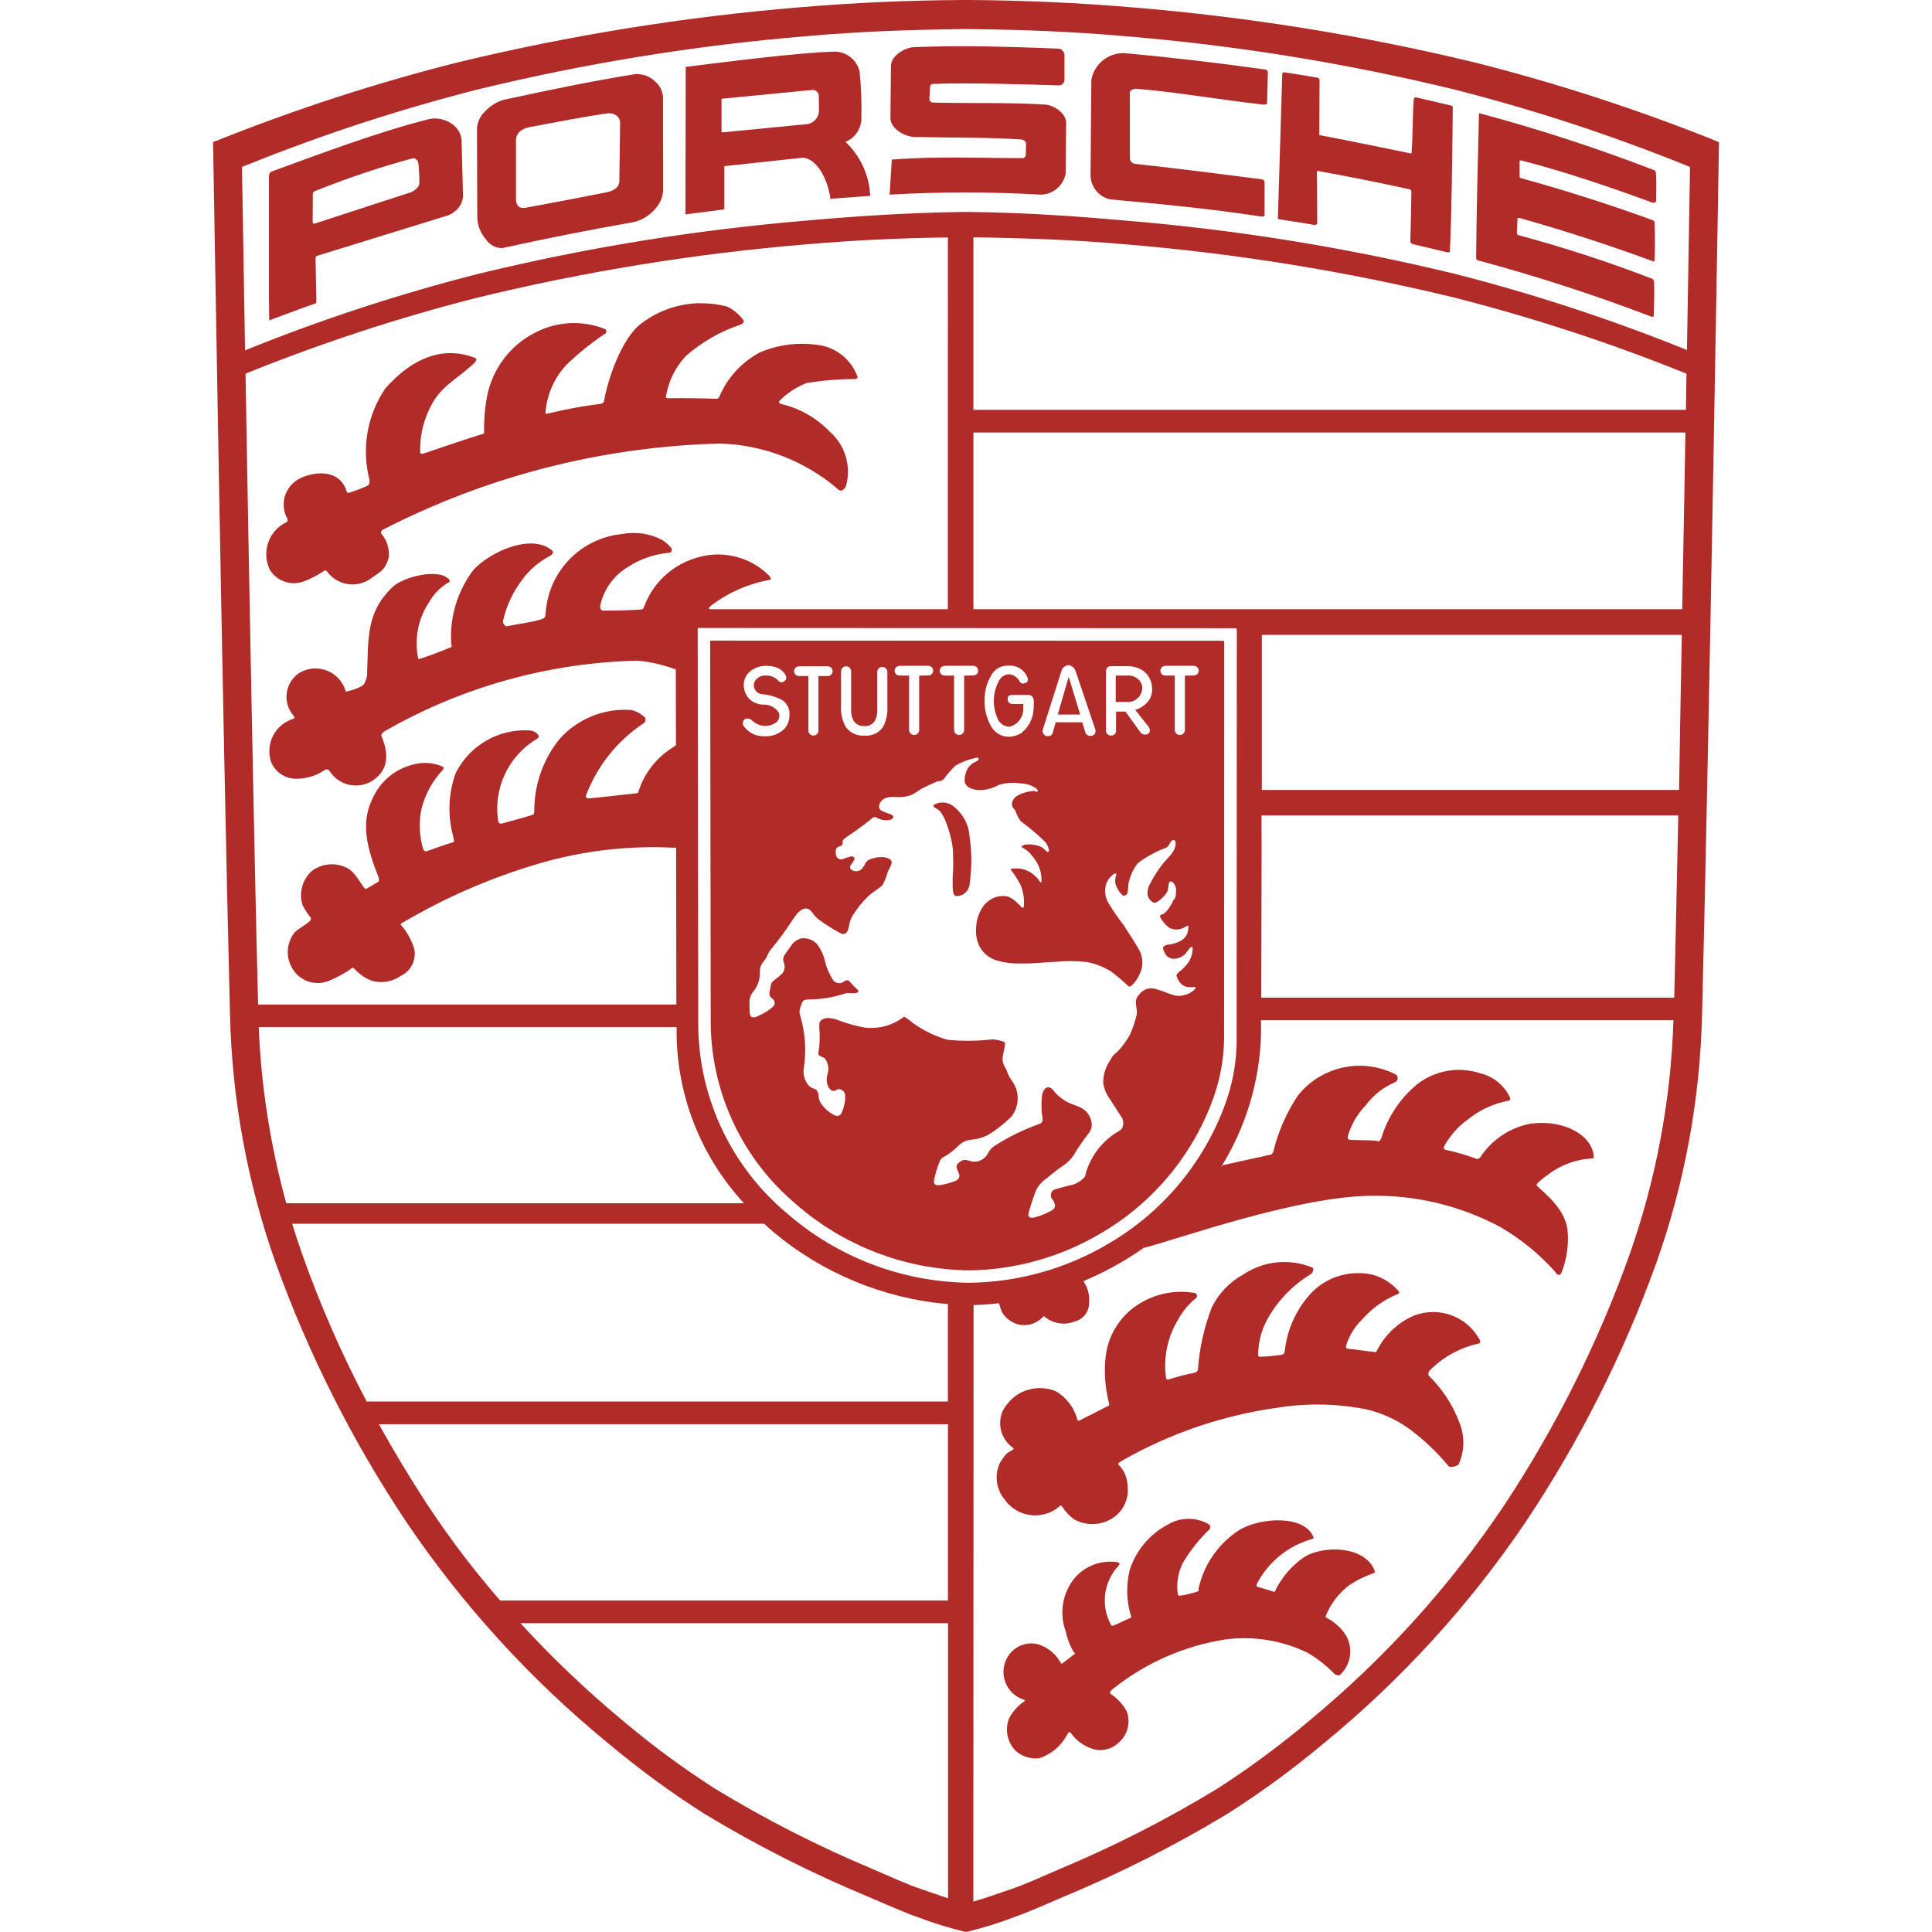
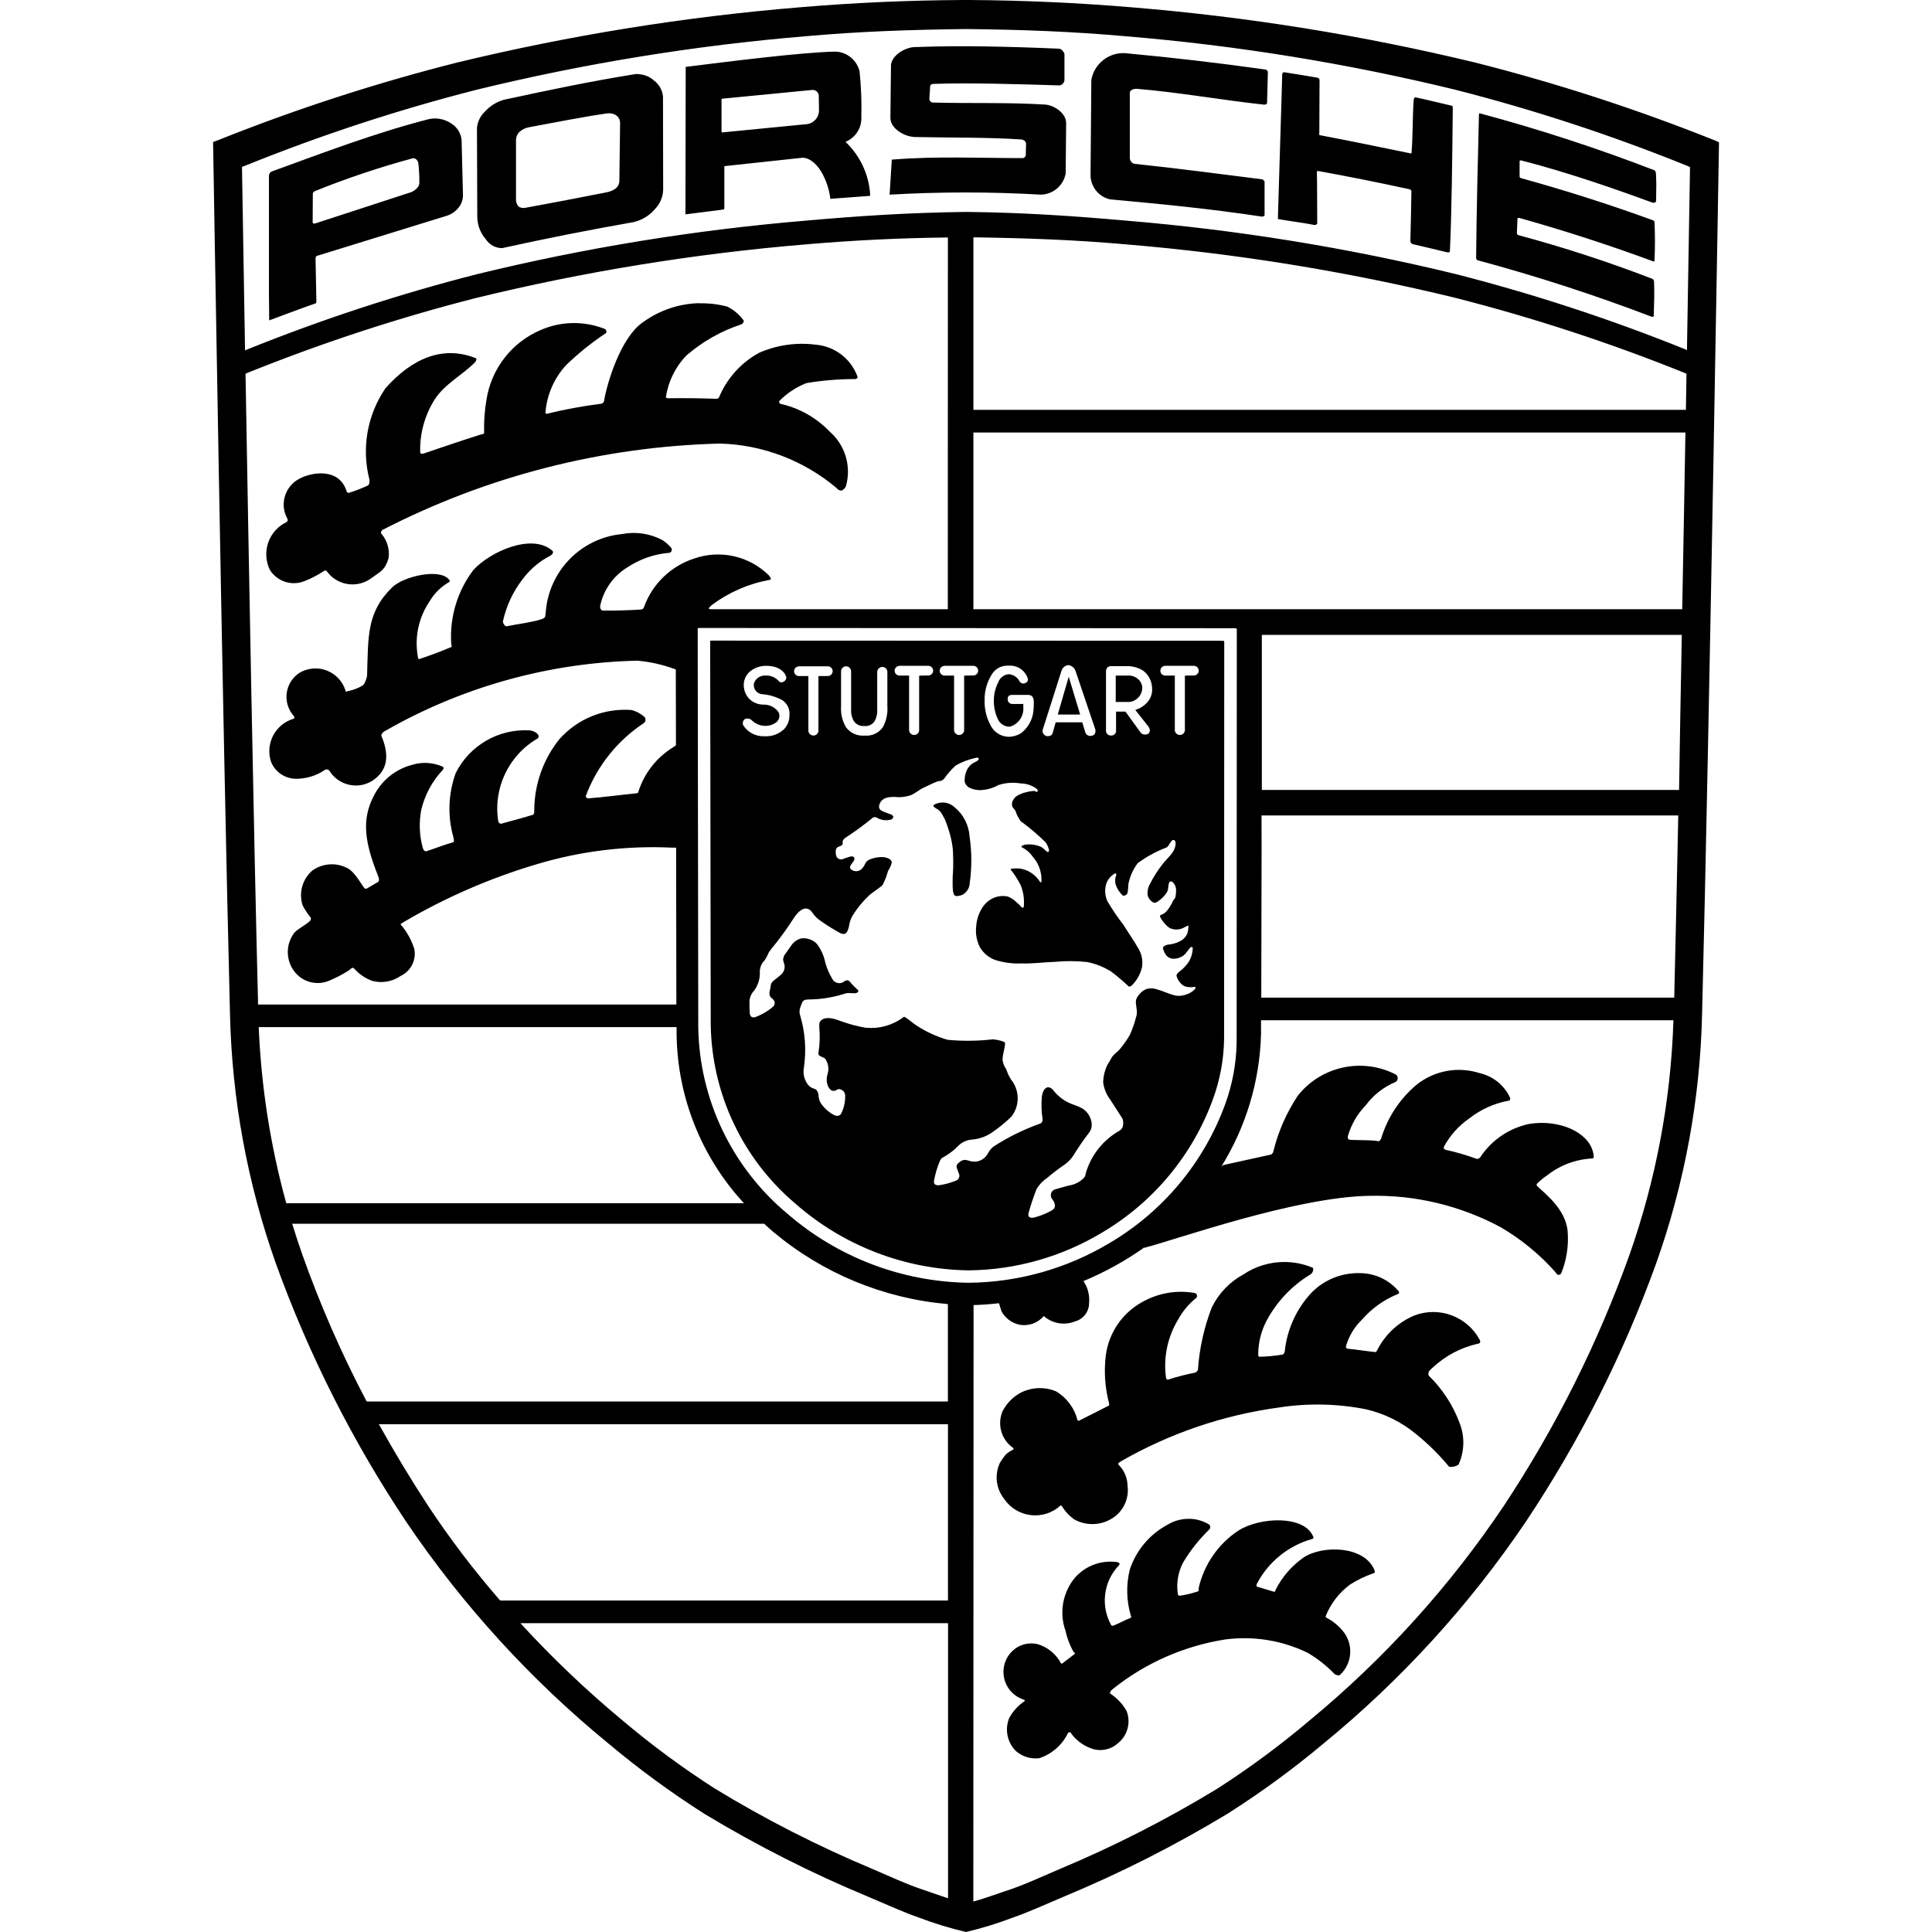
- <svg xmlns="http://www.w3.org/2000/svg" fill="#B12B28" role="img" viewBox="0 0 24 24">
+ <svg xmlns="http://www.w3.org/2000/svg" role="img" viewBox="0 0 24 24">
  <path d="M11.972 0A25.68 25.68 0 0 0 9.93.091a27.858 27.858 0 0 0-4.248.685 23.565 23.565 0 0 0-2.975.966l-.06.022s.118 7.243.21 10.831a9.934 9.934 0 0 0 .569 3.098 14.899 14.899 0 0 0 1.622 3.214A12.884 12.884 0 0 0 7.56 21.66a11.234 11.234 0 0 0 1.192.873 15.214 15.214 0 0 0 2.038 1.031c.233.098.436.192.62.255A4.58 4.58 0 0 0 12 24a4.58 4.58 0 0 0 .59-.182c.182-.063.387-.156.62-.255a15.22 15.22 0 0 0 2.037-1.031 11.25 11.25 0 0 0 1.194-.873 12.88 12.88 0 0 0 2.511-2.752 14.889 14.889 0 0 0 1.622-3.214 9.934 9.934 0 0 0 .57-3.098c.091-3.588.21-10.827.21-10.827a.635.635 0 0 0-.057-.026 23.564 23.564 0 0 0-2.976-.966 27.856 27.856 0 0 0-4.248-.684A26.068 26.068 0 0 0 12.031 0zm0 .361h.057c.679.008 1.288.03 1.963.09a26.585 26.585 0 0 1 4.084.663 22.53 22.53 0 0 1 2.861.937.619.619 0 0 1 .057.025l-.038 2.274a.113.113 0 0 0-.019-.01 22.55 22.55 0 0 0-2.86-.937 26.61 26.61 0 0 0-4.085-.662c-.675-.06-1.281-.1-1.96-.108h-.058c-.679.009-1.29.048-1.965.108a26.608 26.608 0 0 0-4.084.665 22.547 22.547 0 0 0-2.861.938.116.116 0 0 0-.02.01l-.038-2.281.058-.022a22.527 22.527 0 0 1 2.86-.937A26.581 26.581 0 0 1 10.01.45c.675-.06 1.284-.08 1.963-.089zm.288.216a16.633 16.633 0 0 0-.902.008c-.121.005-.288.109-.29.23l-.007.648c-.002.132.172.236.305.239.462.01.87.002 1.318.03.033.003.062.023.062.056l-.003.13a.042.042 0 0 1-.045.046c-.521 0-1.066-.025-1.593.017-.028.002-.027-.005-.028.023l-.024.384-.002.03a16.318 16.318 0 0 1 1.882 0 .32.32 0 0 0 .305-.262l.006-.627c0-.129-.158-.224-.261-.23-.442-.028-.945-.013-1.394-.025a.046.046 0 0 1-.044-.05l.009-.145c0-.028.019-.036.047-.037.444-.016 1.107.005 1.562.019a.072.072 0 0 0 .06-.07V.674c0-.017-.032-.067-.063-.068V.605a33.113 33.113 0 0 0-.9-.028zm-1.88.064c-.423.008-1.341.125-1.862.19L8.515 2.64v.023l.47-.06a.014.014 0 0 0 .01-.006.014.014 0 0 0 .003-.01v-.523l.947-.102c.083-.015.18.046.256.169a.88.88 0 0 1 .114.339l.467-.035c.01 0 .03 0 .028-.01a.988.988 0 0 0-.307-.663.316.316 0 0 0 .197-.31 4.34 4.34 0 0 0-.022-.564.32.32 0 0 0-.3-.247zm3.59.019a.404.404 0 0 0-.413.332l-.01 1.195a.312.312 0 0 0 .24.289c.61.057 1.21.112 1.89.215.011 0 .032-.007.032-.017v-.416c0-.009-.02-.028-.027-.03-.454-.057-1.053-.137-1.589-.193a.076.076 0 0 1-.058-.07v-.812c0-.034.05-.052.084-.05.529.044 1.056.14 1.584.197.014.002.036-.007.037-.021l.01-.382a.037.037 0 0 0-.029-.033 36.382 36.382 0 0 0-1.75-.204zm1.98.237c-.012 0-.022.014-.022.025-.006.274-.045 1.457-.053 1.772v.027c.155.027.326.048.453.074.014.002.035-.008.035-.022-.002-.207 0-.448-.004-.636 0-.013.006-.014.02-.012a31.392 31.392 0 0 1 1.102.22c.008 0 .052.007.052.03-.003.217-.007.4-.013.617a.041.041 0 0 0 .027.04c.145.033.283.067.42.1.037.008.043.001.044-.012.022-.451.03-1.174.036-1.784 0-.008-.003-.02-.01-.022-.153-.035-.297-.072-.453-.105-.014-.003-.022.02-.023.035-.015.223-.009.43-.026.652 0 .008 0 .012-.009.01-.37-.076-.765-.158-1.132-.227-.01-.002-.006-.02-.005-.031l.003-.653a.033.033 0 0 0-.026-.03 23.196 23.196 0 0 0-.417-.068zM7.934.92a.303.303 0 0 0-.037 0c-.543.086-1.089.201-1.64.32a.5.5 0 0 0-.23.143.322.322 0 0 0-.102.205l.004 1.118a.434.434 0 0 0 .106.266.24.24 0 0 0 .204.11 38.518 38.518 0 0 1 1.633-.323.497.497 0 0 0 .268-.166.362.362 0 0 0 .098-.23L8.236 1.2a.28.28 0 0 0-.11-.198.303.303 0 0 0-.191-.08zm2.157.197a.076.076 0 0 1 .08.069l.003.189a.172.172 0 0 1-.14.166l-1.062.104-.009-.008V1.23l.009-.004 1.111-.108a.076.076 0 0 1 .008 0zm-2.52.29a.167.167 0 0 1 .078.022.117.117 0 0 1 .054.106l-.009.704a.125.125 0 0 1-.049.105.291.291 0 0 1-.12.047 61.16 61.16 0 0 1-.997.19.106.106 0 0 1-.088-.017.133.133 0 0 1-.03-.1v-.726a.143.143 0 0 1 .04-.097.243.243 0 0 1 .12-.06c.29-.054.67-.129.968-.172a.167.167 0 0 1 .033-.002zm10.81 0l-.001.001c-.008 0-.008.012-.008.019-.014.606-.03 1.167-.035 1.773 0 .013.006.03.018.033a22.245 22.245 0 0 1 2.158.7c.032.011.031-.013.031-.022.003-.138.01-.278.003-.416a.041.041 0 0 0-.025-.033 16.602 16.602 0 0 0-1.66-.541.028.028 0 0 1-.019-.026l.008-.18c0-.008.014-.01.022-.008a21.848 21.848 0 0 1 1.67.542c.01.003.01-.01.01-.019a5.121 5.121 0 0 0 0-.468.029.029 0 0 0-.02-.026 21.457 21.457 0 0 0-1.638-.523c-.008-.002-.018-.01-.018-.018v-.192c0-.008.013-.013.021-.01.564.144 1.184.36 1.615.519.038.014.06.008.06-.027 0-.157.006-.168-.002-.324-.002-.02-.004-.04-.022-.047a21.383 21.383 0 0 0-2.169-.707zm-12.97.064a.365.365 0 0 0-.084.009c-.65.166-1.303.414-1.956.652a.063.063 0 0 0-.03.052V3.65l.003.33s.471-.177.573-.21c.013-.004.013-.017.013-.031l-.01-.52c0-.015.002-.037.016-.04l1.625-.502a.306.306 0 0 0 .138-.101.237.237 0 0 0 .052-.156l-.017-.683a.272.272 0 0 0-.119-.197.365.365 0 0 0-.204-.068zm-.286.496c.036-.01.07.031.072.063a1.86 1.86 0 0 1 .012.25c-.001.045-.066.097-.11.11l-1.184.386c-.011.004-.031 0-.031-.012l.002-.358c0-.017.02-.031.036-.036a10.796 10.796 0 0 1 1.203-.403zm6.967.981c.653.01 1.246.03 1.9.088a26.591 26.591 0 0 1 4.083.663 22.501 22.501 0 0 1 2.861.937.107.107 0 0 1 .014.007 89.441 89.441 0 0 0-.007.448h-8.851zm-.317.002l-.001 4.618H8.827c-.043-.004-.015-.023.015-.052a1.71 1.71 0 0 1 .715-.312c.022-.002.028-.014-.003-.054a.898.898 0 0 0-.93-.212.985.985 0 0 0-.624.603.04.04 0 0 1-.04.031 6.734 6.734 0 0 1-.47.013c-.025 0-.037-.032-.035-.056a.737.737 0 0 1 .343-.484 1.1 1.1 0 0 1 .519-.178.04.04 0 0 0 .02-.063.515.515 0 0 0-.105-.093.758.758 0 0 0-.504-.077 1.053 1.053 0 0 0-.948.964c-.01.06.006.074-.053.094-.112.038-.322.064-.434.088-.02.003-.05-.043-.045-.063a1.309 1.309 0 0 1 .244-.522 1.006 1.006 0 0 1 .342-.291c.026-.013.05-.044.026-.064-.253-.22-.771.012-.98.241a1.37 1.37 0 0 0-.275.91c0 .016.014.041 0 .047a4.942 4.942 0 0 1-.4.15c-.012.003-.014-.028-.016-.04a.93.93 0 0 1 .147-.677.661.661 0 0 1 .244-.241c.01-.006.008-.018 0-.028-.115-.149-.569-.042-.708.094-.32.312-.297.615-.312 1.097-.001.023-.03.111-.056.123a.57.57 0 0 1-.184.07c-.021.006-.023.014-.028-.007a.39.39 0 0 0-.57-.222.356.356 0 0 0-.077.532c.015.017.02.034-.003.041a.42.42 0 0 0-.275.534.336.336 0 0 0 .296.21.628.628 0 0 0 .37-.108.043.043 0 0 1 .06.01.386.386 0 0 0 .531.124c.162-.107.234-.273.114-.559-.007-.016.02-.046.034-.054a6.615 6.615 0 0 1 3.144-.88 1.78 1.78 0 0 1 .456.101.094.094 0 0 1 .023.008l.002.941a.19.19 0 0 1-.034.025 1.005 1.005 0 0 0-.432.55c-.004.017-.006.021-.035.024-.193.019-.399.047-.591.062-.011.002-.032-.019-.028-.03a1.87 1.87 0 0 1 .725-.908.057.057 0 0 0 .01-.067.375.375 0 0 0-.168-.093 1.087 1.087 0 0 0-.895.362 1.418 1.418 0 0 0-.312.875c-.001.022.003.058-.019.065-.124.039-.261.074-.39.11-.015.004-.035-.011-.038-.027a1.006 1.006 0 0 1 .486-1.03c.051-.04-.038-.102-.102-.102a.963.963 0 0 0-.913.53 1.301 1.301 0 0 0-.03.793c.003.023.019.063-.006.069-.079.019-.265.09-.323.108-.021.007-.035-.003-.047-.03a1.041 1.041 0 0 1-.021-.488 1.102 1.102 0 0 1 .268-.493c.008-.01.011-.032 0-.037a.54.54 0 0 0-.378-.025.74.74 0 0 0-.477.38c-.159.297-.118.583.051 1.005.008.02.018.058 0 .07l-.137.08c-.017.013-.032.002-.044-.015-.055-.078-.124-.202-.21-.24a.415.415 0 0 0-.428.035.406.406 0 0 0-.12.431.875.875 0 0 0 .1.152c.01.014-.001.036-.013.047-.059.052-.14.09-.188.14a.395.395 0 0 0-.01.471.365.365 0 0 0 .45.123 1.624 1.624 0 0 0 .232-.122c.027-.018.045-.051.07-.025a.546.546 0 0 0 .224.153.427.427 0 0 0 .354-.062.305.305 0 0 0 .168-.338.875.875 0 0 0-.143-.27c-.033-.035-.035-.033 0-.054a7.435 7.435 0 0 1 1.66-.724 5.024 5.024 0 0 1 1.69-.207h.046l.003 1.949H3.206c-.054-2.133-.116-5.51-.156-7.836a.113.113 0 0 1 .014-.007 22.499 22.499 0 0 1 2.86-.937 26.59 26.59 0 0 1 4.084-.663 23.38 23.38 0 0 1 1.768-.086zm-3.088.816a1.237 1.237 0 0 0-.693.232c-.286.188-.456.773-.49.982a.044.044 0 0 1-.04.036 5.998 5.998 0 0 0-.676.125c-.007.001-.012-.01-.012-.017a.983.983 0 0 1 .258-.59 3.506 3.506 0 0 1 .493-.396c.013-.011.004-.045-.012-.051a1.035 1.035 0 0 0-.797.012 1.129 1.129 0 0 0-.675.867 2.062 2.062 0 0 0-.029.41c.002.017-.03.018-.045.023-.246.077-.504.167-.71.236-.01.004-.039.002-.039-.01a1.168 1.168 0 0 1 .175-.655c.12-.195.343-.305.505-.469.011-.012.028-.044.011-.051-.41-.165-.797.004-1.124.375a1.395 1.395 0 0 0-.2 1.124c.009.036 0 .075-.019.083a1.805 1.805 0 0 1-.23.089.025.025 0 0 1-.033-.02c-.093-.296-.44-.238-.597-.148a.361.361 0 0 0-.139.489.031.031 0 0 1-.01.044.442.442 0 0 0-.205.596.352.352 0 0 0 .428.137 1.208 1.208 0 0 0 .246-.129.027.027 0 0 1 .03.004.393.393 0 0 0 .566.08c.115-.082.16-.096.204-.244a.39.39 0 0 0-.09-.3c-.012-.01-.001-.04.013-.047A9.692 9.692 0 0 1 8.947 5.51a2.35 2.35 0 0 1 1.446.553.072.072 0 0 0 .062.031.098.098 0 0 0 .054-.056.66.66 0 0 0-.204-.678 1.21 1.21 0 0 0-.612-.344c-.012-.003-.02-.029-.01-.037a.968.968 0 0 1 .335-.22 3.587 3.587 0 0 1 .605-.05c.014-.001.035-.015.03-.028a.606.606 0 0 0-.527-.4 1.325 1.325 0 0 0-.693.1 1.118 1.118 0 0 0-.5.553.036.036 0 0 1-.032.02 12.139 12.139 0 0 0-.594-.007c-.014 0-.035 0-.035-.014a.943.943 0 0 1 .255-.517 1.989 1.989 0 0 1 .68-.386c.019-.006.04-.036.029-.051a.549.549 0 0 0-.201-.17 1.237 1.237 0 0 0-.347-.041zm3.405 1.607h8.845c-.012.686-.025 1.433-.04 2.195h-8.805zM8.681 7.801l6.666.003a.016.016 0 0 1 .017.013l-.002 5.138a2.354 2.354 0 0 1-.143.764 3.327 3.327 0 0 1-1.44 1.725 3.468 3.468 0 0 1-1.74.491 3.512 3.512 0 0 1-2.26-.86 3.078 3.078 0 0 1-1.105-2.31L8.667 7.82c0-.013.001-.019.014-.019zm6.994.086h5.217c-.012.645-.025 1.296-.034 1.926h-5.183V8.318zm-6.839.071c-.013 0-.014.005-.014.018l.007 4.753a2.97 2.97 0 0 0 1.054 2.225 3.333 3.333 0 0 0 2.153.827 3.284 3.284 0 0 0 1.66-.473 3.193 3.193 0 0 0 1.374-1.66 2.28 2.28 0 0 0 .136-.734l.002-4.94a.015.015 0 0 0-.016-.014zm4.436.304a.101.101 0 0 1 .001 0 .11.11 0 0 1 .087.071l.242.715a.079.079 0 0 1-.003.07.066.066 0 0 1-.054.024.065.065 0 0 1-.063-.044l-.038-.125h-.33l-.036.128c-.01.04-.04.044-.071.044a.063.063 0 0 1-.044-.028.057.057 0 0 1-.01-.052l.232-.728a.101.101 0 0 1 .087-.075zm-.763.007a.226.226 0 0 1 .023 0 .232.232 0 0 1 .235.157.046.046 0 0 1-.031.059.053.053 0 0 1-.07-.02.166.166 0 0 0-.132-.09.151.151 0 0 0-.133.1.498.498 0 0 0-.055.222.524.524 0 0 0 .046.228.159.159 0 0 0 .154.102.233.233 0 0 0 .166-.243v-.039h-.135a.057.057 0 0 1-.059-.063c0-.023.007-.05.059-.05h.192c.064 0 .073.048.073.09a.792.792 0 0 1-.011.152.399.399 0 0 1-.15.236.301.301 0 0 1-.15.043.257.257 0 0 1-.227-.145.618.618 0 0 1-.073-.31.577.577 0 0 1 .08-.304.226.226 0 0 1 .198-.125zm-2.988.002a.318.318 0 0 1 .004 0c.183.002.243.111.243.15 0 .035-.061.08-.095.039a.2.2 0 0 0-.157-.068.143.143 0 0 0-.15.096.114.114 0 0 0 .094.135.61.61 0 0 1 .267.08h-.001a.202.202 0 0 1 .081.18.247.247 0 0 1-.067.175.327.327 0 0 1-.247.088.297.297 0 0 1-.263-.14c-.004-.01-.01-.063.034-.078a.084.084 0 0 1 .082.026.239.239 0 0 0 .156.063.223.223 0 0 0 .148-.05.105.105 0 0 0 .024-.116.219.219 0 0 0-.193-.098.25.25 0 0 1-.172-.07.25.25 0 0 1-.069-.196.219.219 0 0 1 .1-.163.318.318 0 0 1 .181-.053zm1.649 0a.06.06 0 0 1 .001 0 .06.06 0 0 1 .006 0h.355a.06.06 0 1 1 0 .12l-.114.002v.682a.063.063 0 0 1-.125 0v-.683h-.116a.06.06 0 0 1-.007-.12zm.56 0a.06.06 0 0 1 .001 0 .06.06 0 0 1 .006 0h.354a.06.06 0 1 1 0 .12l-.114.002v.682a.063.063 0 0 1-.125 0v-.683h-.115a.06.06 0 0 1-.007-.12zm2.74 0a.06.06 0 0 1 .002 0 .06.06 0 0 1 .006 0h.353a.06.06 0 1 1 0 .12l-.112.002v.682a.063.063 0 0 1-.125 0v-.683h-.116a.06.06 0 0 1-.007-.12zm-.677.004a.063.063 0 0 1 .012 0h.19a.364.364 0 0 1 .208.058.278.278 0 0 1 .108.206.235.235 0 0 1-.071.198.305.305 0 0 1-.117.075l-.02.007.158.2a.086.086 0 0 1 .023.056c-.002.032-.023.05-.06.05a.066.066 0 0 1-.056-.027l-.187-.258h-.117v.23a.059.059 0 0 1-.063.067.06.06 0 0 1-.062-.067v-.726a.073.073 0 0 1 .016-.05.063.063 0 0 1 .038-.019zm-3.87.002a.06.06 0 0 1 .003 0h.357a.06.06 0 0 1 0 .121h-.116v.684a.063.063 0 0 1-.125 0v-.684h-.116a.06.06 0 0 1-.003-.12zm.583 0a.063.063 0 0 1 .002 0 .063.063 0 0 1 .065.064v.471a.258.258 0 0 0 .037.151.146.146 0 0 0 .127.056.138.138 0 0 0 .125-.056.265.265 0 0 0 .035-.15V8.34h.001a.063.063 0 0 1 .125 0v.432a.474.474 0 0 1-.056.262.25.25 0 0 1-.228.104.26.26 0 0 1-.23-.104.456.456 0 0 1-.061-.262V8.34a.063.063 0 0 1 .058-.063zm3.354.115v.328h.13a.18.18 0 0 0 .2-.174.15.15 0 0 0-.051-.109.178.178 0 0 0-.13-.045zm-.584.015l-.136.469h.278zm-1.14 1.005c.011 0 .021.002.022.011.002.018-.016.029-.042.042a.206.206 0 0 0-.094.08.31.31 0 0 0-.039.163.115.115 0 0 0 .063.079.298.298 0 0 0 .142.028.502.502 0 0 0 .215-.063.581.581 0 0 1 .276-.02.341.341 0 0 1 .194.063c.024.017.02.038.011.04-.014.005-.029-.012-.044-.01a.674.674 0 0 0-.142.03c-.06.027-.087.037-.116.09a.099.099 0 0 0-.007.073c.01.024.035.04.04.057a.446.446 0 0 0 .064.125.205.205 0 0 0 .03.023 2.668 2.668 0 0 1 .282.243.26.26 0 0 1 .04.093c.003.012-.007.03-.018.025a.255.255 0 0 1-.036-.029.178.178 0 0 0-.053-.039.368.368 0 0 0-.176-.025c-.027 0-.081.024-.05.036a.357.357 0 0 1 .132.116.43.43 0 0 1 .107.31c0 .006-.012.01-.015.006a.359.359 0 0 0-.102-.109.324.324 0 0 0-.21-.062c-.015.001-.06 0-.055.014a1.19 1.19 0 0 1 .123.191.562.562 0 0 1 .039.276c-.001.005-.02.01-.023.005a.61.61 0 0 0-.077-.076.349.349 0 0 0-.094-.06.29.29 0 0 0-.204.028.325.325 0 0 0-.13.132.492.492 0 0 0-.062.205.46.46 0 0 0 .042.257.368.368 0 0 0 .19.164.955.955 0 0 0 .334.044c.139.005.278-.016.417-.02a1.943 1.943 0 0 1 .396.003.88.88 0 0 1 .3.12 2.64 2.64 0 0 1 .215.183c.008.006.026-.003.035-.009a.462.462 0 0 0 .131-.233.346.346 0 0 0-.056-.246c-.047-.085-.116-.18-.17-.27a2.962 2.962 0 0 1-.202-.296.305.305 0 0 1-.017-.221.238.238 0 0 1 .107-.128c.011-.007.022.006.017.021a.184.184 0 0 0-.008.112.32.32 0 0 0 .089.14c.013.01.047-.005.055-.021.018-.043.007-.11.023-.154a.619.619 0 0 1 .108-.226 1.47 1.47 0 0 1 .36-.196c.033-.019.054-.105.091-.091.037.013.017.1-.011.142-.04.062-.087.1-.131.156a1.536 1.536 0 0 0-.157.247.222.222 0 0 0-.029.137.14.14 0 0 0 .073.094c.022.01.05-.01.07-.025a.385.385 0 0 0 .097-.103c.023-.038.01-.089.032-.128.006-.009.03-.007.037 0a.139.139 0 0 1 .044.084.393.393 0 0 1-.01.113c-.003.008-.024.027-.031.045a.244.244 0 0 1-.02.04c-.036.063-.078.116-.125.126-.01.001-.017.021-.01.03a.391.391 0 0 0 .113.132.198.198 0 0 0 .152.01c.027-.008.048-.027.079-.037.013-.004.005.004.005.017a.27.27 0 0 1-.015.086.19.19 0 0 1-.075.083.395.395 0 0 1-.166.05c-.027.005-.068.025-.058.051a.256.256 0 0 0 .042.085.122.122 0 0 0 .08.039.205.205 0 0 0 .125-.036c.04-.026.061-.074.096-.108.007-.006.026 0 .026.01a.36.36 0 0 1-.041.158.497.497 0 0 1-.128.138c-.015.013-.033.029-.033.049a.2.2 0 0 0 .044.084.134.134 0 0 0 .083.054.269.269 0 0 0 .1 0c.013 0 .01.023-.001.031a.253.253 0 0 1-.117.068.25.25 0 0 1-.128.008c-.081-.02-.134-.05-.214-.073a.23.23 0 0 0-.135-.009.227.227 0 0 0-.106.083.133.133 0 0 0-.03.064c-.006.063.025.13.005.192a1.415 1.415 0 0 1-.081.234 1.314 1.314 0 0 1-.115.165c-.04.054-.093.074-.12.133a.638.638 0 0 1-.038.063.515.515 0 0 0-.058.229.452.452 0 0 0 .085.209l.153.237a.149.149 0 0 1 .009.083.088.088 0 0 1-.044.07.893.893 0 0 0-.419.527l-.002.013v.004a.106.106 0 0 1-.021.042.334.334 0 0 1-.19.096c-.055.015-.11.029-.165.046a.077.077 0 0 0-.044.031.08.08 0 0 0 .009.097.137.137 0 0 1 .03.071.063.063 0 0 1-.013.042.108.108 0 0 1-.028.022.865.865 0 0 1-.216.087c-.05.011-.086-.002-.07-.059a3.075 3.075 0 0 1 .098-.293.42.42 0 0 1 .133-.14 2.289 2.289 0 0 1 .212-.162.411.411 0 0 0 .119-.126 3.299 3.299 0 0 1 .19-.275.163.163 0 0 0 .029-.129.246.246 0 0 0-.142-.185 1.052 1.052 0 0 0-.085-.034.534.534 0 0 1-.246-.175.09.09 0 0 0-.062-.04c-.063.002-.081.09-.083.138a1.17 1.17 0 0 0 .004.212.18.18 0 0 1 .004.072.055.055 0 0 1-.039.034 2.74 2.74 0 0 0-.565.279.24.24 0 0 0-.063.07l-.017.029a.187.187 0 0 1-.223.08.5.5 0 0 0-.044-.011.094.094 0 0 0-.064.017.162.162 0 0 0-.041.036.06.06 0 0 0-.01.019v.006a.057.057 0 0 0 0 .008.07.07 0 0 0 .004.017l.022.06a.066.066 0 0 1-.038.096.881.881 0 0 1-.203.055c-.04.005-.075-.01-.065-.057a1.1 1.1 0 0 1 .07-.237.094.094 0 0 1 .057-.06.79.79 0 0 0 .179-.14.266.266 0 0 1 .169-.073.512.512 0 0 0 .262-.1 1.73 1.73 0 0 0 .225-.186.37.37 0 0 0-.006-.46l-.02-.035c-.019-.03-.03-.073-.046-.104a.24.24 0 0 1-.039-.104c0-.068.027-.133.031-.201a.024.024 0 0 0-.016-.025.488.488 0 0 0-.137-.03 2.677 2.677 0 0 1-.56.006 1.423 1.423 0 0 1-.39-.18c-.053-.033-.085-.07-.139-.101-.014-.008-.015-.005-.028.006a.672.672 0 0 1-.459.125h-.002a1.766 1.766 0 0 1-.294-.077c-.073-.027-.19-.074-.26-.015-.029.025-.022.06-.022.093a1.244 1.244 0 0 1-.01.305.038.038 0 0 0 .003.032.044.044 0 0 0 .006.006.136.136 0 0 0 .036.02l.01.004c.028.01.033.023.05.058a.196.196 0 0 1 .016.062.159.159 0 0 1-.003.062.544.544 0 0 1-.009.039.207.207 0 0 0 .008.135.115.115 0 0 0 .042.053.073.073 0 0 0 .01.004.063.063 0 0 0 .01.003.068.068 0 0 0 .01 0h.01a.074.074 0 0 0 .02-.008l.004-.002a.05.05 0 0 1 .035-.012.046.046 0 0 1 .01.003.08.08 0 0 1 .063.074.484.484 0 0 1-.046.221.058.058 0 0 1-.077.03l-.018-.007a.445.445 0 0 1-.14-.117.19.19 0 0 1-.049-.112.12.12 0 0 0-.028-.082.09.09 0 0 0-.032-.016.144.144 0 0 1-.07-.046.268.268 0 0 1-.052-.219 1.5 1.5 0 0 0-.046-.64.149.149 0 0 1 .002-.108l.016-.043a.148.148 0 0 1 .007-.016.06.06 0 0 1 .042-.032.167.167 0 0 1 .029-.003 1.516 1.516 0 0 0 .45-.07.152.152 0 0 1 .062-.01.89.89 0 0 0 .073.002c.03 0 .06-.027.024-.05a.847.847 0 0 1-.084-.087.046.046 0 0 0-.052-.022.072.072 0 0 0-.01.005l-.009.005a.098.098 0 0 1-.152-.029.824.824 0 0 1-.087-.202.555.555 0 0 0-.109-.238.235.235 0 0 0-.19-.063.216.216 0 0 0-.13.098l-.063.088a.144.144 0 0 0-.031.067.107.107 0 0 0 0 .016.14.14 0 0 0 .008.032.133.133 0 0 1-.039.154l-.094.075a.087.087 0 0 0-.03.06.527.527 0 0 1-.012.06.13.13 0 0 0-.003.045.088.088 0 0 0 .002.012.081.081 0 0 0 .031.04.156.156 0 0 1 .013.012.074.074 0 0 1 .012.017.06.06 0 0 1-.012.07.219.219 0 0 1-.024.021.753.753 0 0 1-.19.108.098.098 0 0 1-.026.006c-.038.003-.05-.026-.052-.06-.003-.044-.003-.089-.003-.134a.207.207 0 0 1 .057-.137.36.36 0 0 0 .072-.225.197.197 0 0 1 .04-.13.305.305 0 0 0 .057-.09.257.257 0 0 1 .039-.066 3.861 3.861 0 0 0 .281-.384c.054-.086.155-.192.237-.073a.357.357 0 0 0 .078.084 2.395 2.395 0 0 0 .259.164c.094.053.109-.042.125-.121v-.003a.331.331 0 0 1 .038-.092 1.26 1.26 0 0 1 .202-.247c.043-.038.105-.076.15-.113.018-.016.023-.018.03-.04.009-.022.024-.05.034-.078.01-.027.015-.055.024-.076a.344.344 0 0 0 .044-.098v-.003a.023.023 0 0 0 0-.005v-.007l-.003-.007a.05.05 0 0 0-.021-.024.18.18 0 0 0-.102-.026h-.003a.384.384 0 0 0-.148.031.106.106 0 0 0-.054.054.226.226 0 0 1-.042.063.098.098 0 0 1-.13.006c-.024-.016-.014-.043 0-.063a.414.414 0 0 0 .035-.05.042.042 0 0 0 .005-.025v-.004l-.002-.005a.031.031 0 0 0-.005-.006.046.046 0 0 0-.045-.007.98.98 0 0 0-.083.027.064.064 0 0 1-.094-.047.174.174 0 0 1-.003-.055.055.055 0 0 1 .04-.05c.02-.006.05-.017.046-.042a.079.079 0 0 1 0-.023.052.052 0 0 1 .012-.024.14.14 0 0 1 .03-.025 3.869 3.869 0 0 0 .32-.234.05.05 0 0 1 .064-.01l.01.006a.223.223 0 0 0 .151.02.046.046 0 0 0 .041-.03.025.025 0 0 0 0-.005v-.005l-.002-.006-.003-.004a.071.071 0 0 0-.035-.021l-.058-.021a.269.269 0 0 1-.052-.025.053.053 0 0 1-.025-.059c.023-.113.147-.114.241-.105h.004a.505.505 0 0 0 .14-.022c.06-.021.106-.067.163-.094.057-.027.117-.057.176-.08.018-.006.033-.002.049-.009a.091.091 0 0 0 .035-.025.965.965 0 0 1 .142-.163.822.822 0 0 1 .236-.092.107.107 0 0 1 .03-.006zm-.425.557a.219.219 0 0 0-.105.026c-.009.005-.015.016-.008.024.018.021.049.03.07.05a.16.16 0 0 1 .035.046c.009.019.024.04.033.06a1.296 1.296 0 0 1 .045.123 1.227 1.227 0 0 1 .05.209c.01.057.007.117.01.175v.081c-.001.023-.001.047-.003.07a1.143 1.143 0 0 0-.004.098v.08c.002.07.013.12.044.12a.18.18 0 0 0 .084-.019.175.175 0 0 0 .085-.148 2.026 2.026 0 0 0-.003-.576.51.51 0 0 0-.188-.362.219.219 0 0 0-.144-.057zm3.96.161h5.177c-.017.825-.034 1.6-.05 2.263h-5.13l.004-1.862zm-.006 2.544h5.123a9.697 9.697 0 0 1-.545 2.911 14.495 14.495 0 0 1-1.56 3.118 12.45 12.45 0 0 1-2.415 2.669 10.809 10.809 0 0 1-1.147.848 14.592 14.592 0 0 1-1.96.999c-.224.096-.418.186-.596.247-.193.065-.358.125-.474.156v-.115l.003-7.295a3.552 3.552 0 0 0 .316-.023c.005.015.016.057.031.1a.333.333 0 0 0 .219.166.317.317 0 0 0 .306-.107.373.373 0 0 0 .388.067.235.235 0 0 0 .175-.227.43.43 0 0 0-.033-.208l-.036-.066a3.925 3.925 0 0 0 .744-.41l.02-.006c.373-.094 1.872-.631 2.791-.643a3.28 3.28 0 0 1 1.627.39 2.792 2.792 0 0 1 .682.56c.006.009.013.028.037.032a.036.036 0 0 0 .034-.022 1.139 1.139 0 0 0 .079-.516c-.02-.282-.3-.486-.383-.57-.003-.003-.01-.021.02-.041a.674.674 0 0 1 .105-.085.983.983 0 0 1 .562-.212c.03.003.02-.04.012-.076-.058-.25-.415-.412-.79-.354a.963.963 0 0 0-.613.417c-.007.011-.042.027-.056.013a2.926 2.926 0 0 0-.369-.107c-.045-.01-.021-.044-.019-.05a1.003 1.003 0 0 1 .304-.337 1.125 1.125 0 0 1 .494-.224c.022 0 .022-.03.016-.04a.55.55 0 0 0-.375-.302.844.844 0 0 0-.78.14 1.397 1.397 0 0 0-.445.673c-.014.02-.018.036-.036.032-.099-.02-.345-.007-.367-.022-.015-.007-.012-.03-.009-.045a.91.91 0 0 1 .222-.38.882.882 0 0 1 .364-.286.055.055 0 0 0 .01-.094.98.98 0 0 0-1.22.263 2.192 2.192 0 0 0-.304.696c-.002.009-.017.036-.036.036l-.508.112-.083.019-.022.023a3.29 3.29 0 0 0 .497-1.65zm-12.45.085h5.19v.09a3.145 3.145 0 0 0 .837 2.098H3.556a9.74 9.74 0 0 1-.342-2.188zm.415 2.443h5.863a2.566 2.566 0 0 0 .112.1 3.897 3.897 0 0 0 2.17.898v1.21h-7.22a13.789 13.789 0 0 1-.8-1.827 10.401 10.401 0 0 1-.125-.38zm10.584.29l-.01.012h-.002l-.002-.002a3.29 3.29 0 0 0 .015-.01zm1.738.185a.911.911 0 0 0-.507.155.934.934 0 0 0-.392.41 2.65 2.65 0 0 0-.172.775.063.063 0 0 1-.038.035 2.897 2.897 0 0 0-.335.087.026.026 0 0 1-.023-.02 1.105 1.105 0 0 1 .15-.727.886.886 0 0 1 .218-.263.037.037 0 0 0-.017-.068.98.98 0 0 0-.648.114.888.888 0 0 0-.452.667 1.589 1.589 0 0 0 .042.594c0 .006.006.027-.016.031-.076.037-.282.145-.355.18-.005.002-.019.005-.022-.006a.58.58 0 0 0-.268-.358.526.526 0 0 0-.446.022.548.548 0 0 0-.216.224.375.375 0 0 0 .127.455c.006.006.017.02 0 .025-.09.049-.092.06-.16.161a.428.428 0 0 0 .052.45.465.465 0 0 0 .7.082c.004-.003.018.005.025.02a.548.548 0 0 0 .143.151.463.463 0 0 0 .455 0 .413.413 0 0 0 .21-.415.378.378 0 0 0-.111-.262c-.013-.016 0-.024.034-.046a5.404 5.404 0 0 1 1.96-.666 3.121 3.121 0 0 1 1.076.022 1.504 1.504 0 0 1 .629.312 2.841 2.841 0 0 1 .406.402.164.164 0 0 0 .117-.025.66.66 0 0 0 .014-.517 1.604 1.604 0 0 0-.384-.59c-.003-.002-.003-.013-.003-.02-.004-.03.015-.045.052-.079a1.211 1.211 0 0 1 .562-.297c.027-.002.038-.022.02-.053a.656.656 0 0 0-.808-.298h-.001a.916.916 0 0 0-.454.416c-.006.011-.022.05-.037.038-.09-.008-.242-.032-.331-.04-.041-.002-.025-.039-.024-.045a.744.744 0 0 1 .194-.316 1.176 1.176 0 0 1 .444-.318.021.021 0 0 0 .016-.031.627.627 0 0 0-.465-.229.81.81 0 0 0-.617.238 1.255 1.255 0 0 0-.337.74c-.009.023-.02.035-.037.035a2 2 0 0 1-.278.025c-.015-.004-.014-.02-.014-.036a.91.91 0 0 1 .101-.406 1.491 1.491 0 0 1 .55-.582c.036-.025.038-.076.026-.082a.911.911 0 0 0-.355-.071zM4.707 17.692h7.069v2.19H6.213a11.237 11.237 0 0 1-.898-1.181 16.446 16.446 0 0 1-.609-1.01zm10.076 1.176a.497.497 0 0 0-.273.069.982.982 0 0 0-.475.56 1.09 1.09 0 0 0 .012.571c.003.007.012.024-.002.03-.078.03-.136.065-.213.096-.004 0-.024.005-.028-.005a.631.631 0 0 1 .088-.736c.017-.015.027-.035-.008-.047a.588.588 0 0 0-.531.193.677.677 0 0 0-.117.659.922.922 0 0 0 .099.261c.003.005.03.021.014.028l-.15.115c-.003.003-.014.008-.019 0a.486.486 0 0 0-.29-.238.341.341 0 0 0-.317.088.361.361 0 0 0 .147.602c.007.003.017.012.005.02a.587.587 0 0 0-.19.212.377.377 0 0 0 .085.406.37.37 0 0 0 .29.089.605.605 0 0 0 .357-.313c.002-.003.021-.017.031-.006a.531.531 0 0 0 .264.2.324.324 0 0 0 .323-.065.35.35 0 0 0 .111-.4.61.61 0 0 0-.201-.216c-.013-.01-.003-.035.023-.055a2.972 2.972 0 0 1 1.402-.62 1.801 1.801 0 0 1 1.025.166 1.547 1.547 0 0 1 .337.267c.013.007.05.02.063.008a.397.397 0 0 0 .035-.548.654.654 0 0 0-.206-.165.043.043 0 0 1-.007-.015.906.906 0 0 1 .301-.393 1.382 1.382 0 0 1 .295-.143c.022-.006.018-.02.007-.047-.128-.293-.635-.304-.874-.15a1.088 1.088 0 0 0-.346.396c-.005.01-.012.04-.025.031l-.213-.064c-.004 0-.004-.024-.002-.028a1.115 1.115 0 0 1 .696-.565c.015-.006.01-.02.007-.028-.11-.268-.661-.245-.93-.074a1.167 1.167 0 0 0-.493.714c-.003.02.006.037-.007.04a1.239 1.239 0 0 1-.23.055.024.024 0 0 1-.022-.023.642.642 0 0 1 .067-.392 2 2 0 0 1 .324-.408.043.043 0 0 0-.003-.063.497.497 0 0 0-.236-.07zm-3.006 1.296v3.417c-.098-.032-.214-.074-.342-.117-.178-.06-.373-.151-.597-.247a14.587 14.587 0 0 1-1.96-1 10.816 10.816 0 0 1-1.147-.847 12.861 12.861 0 0 1-1.266-1.206h5.31z" />
</svg>
